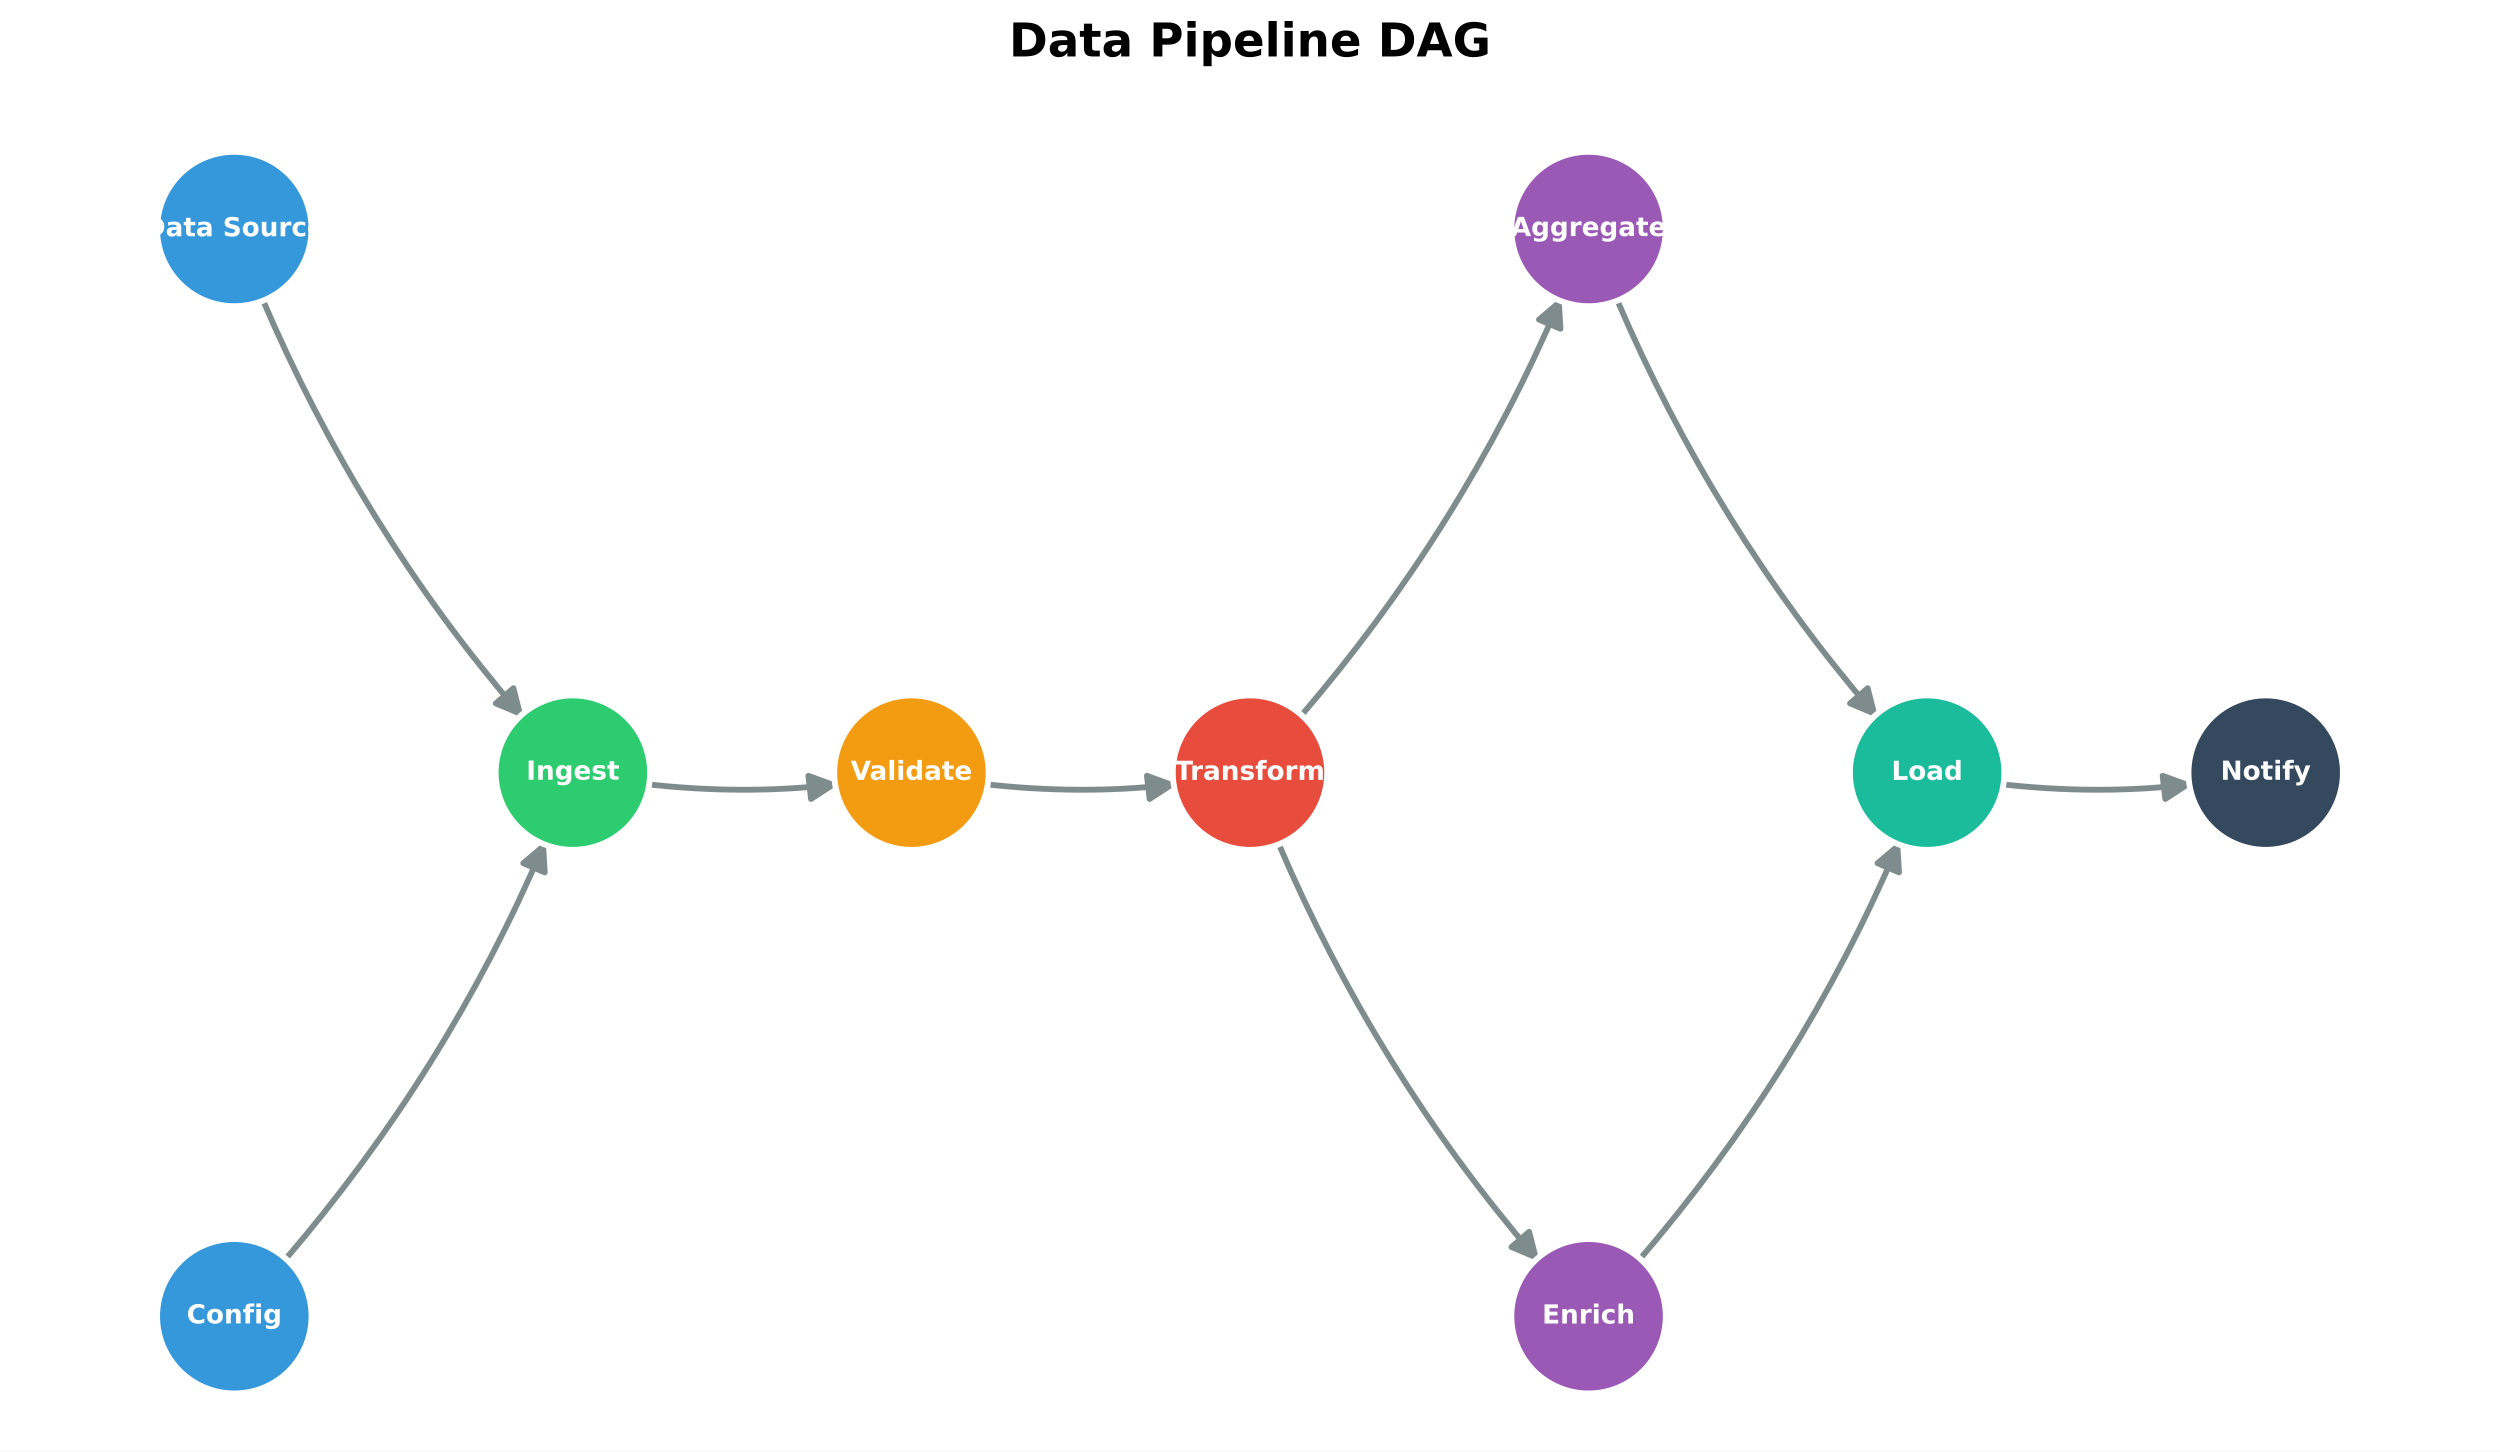
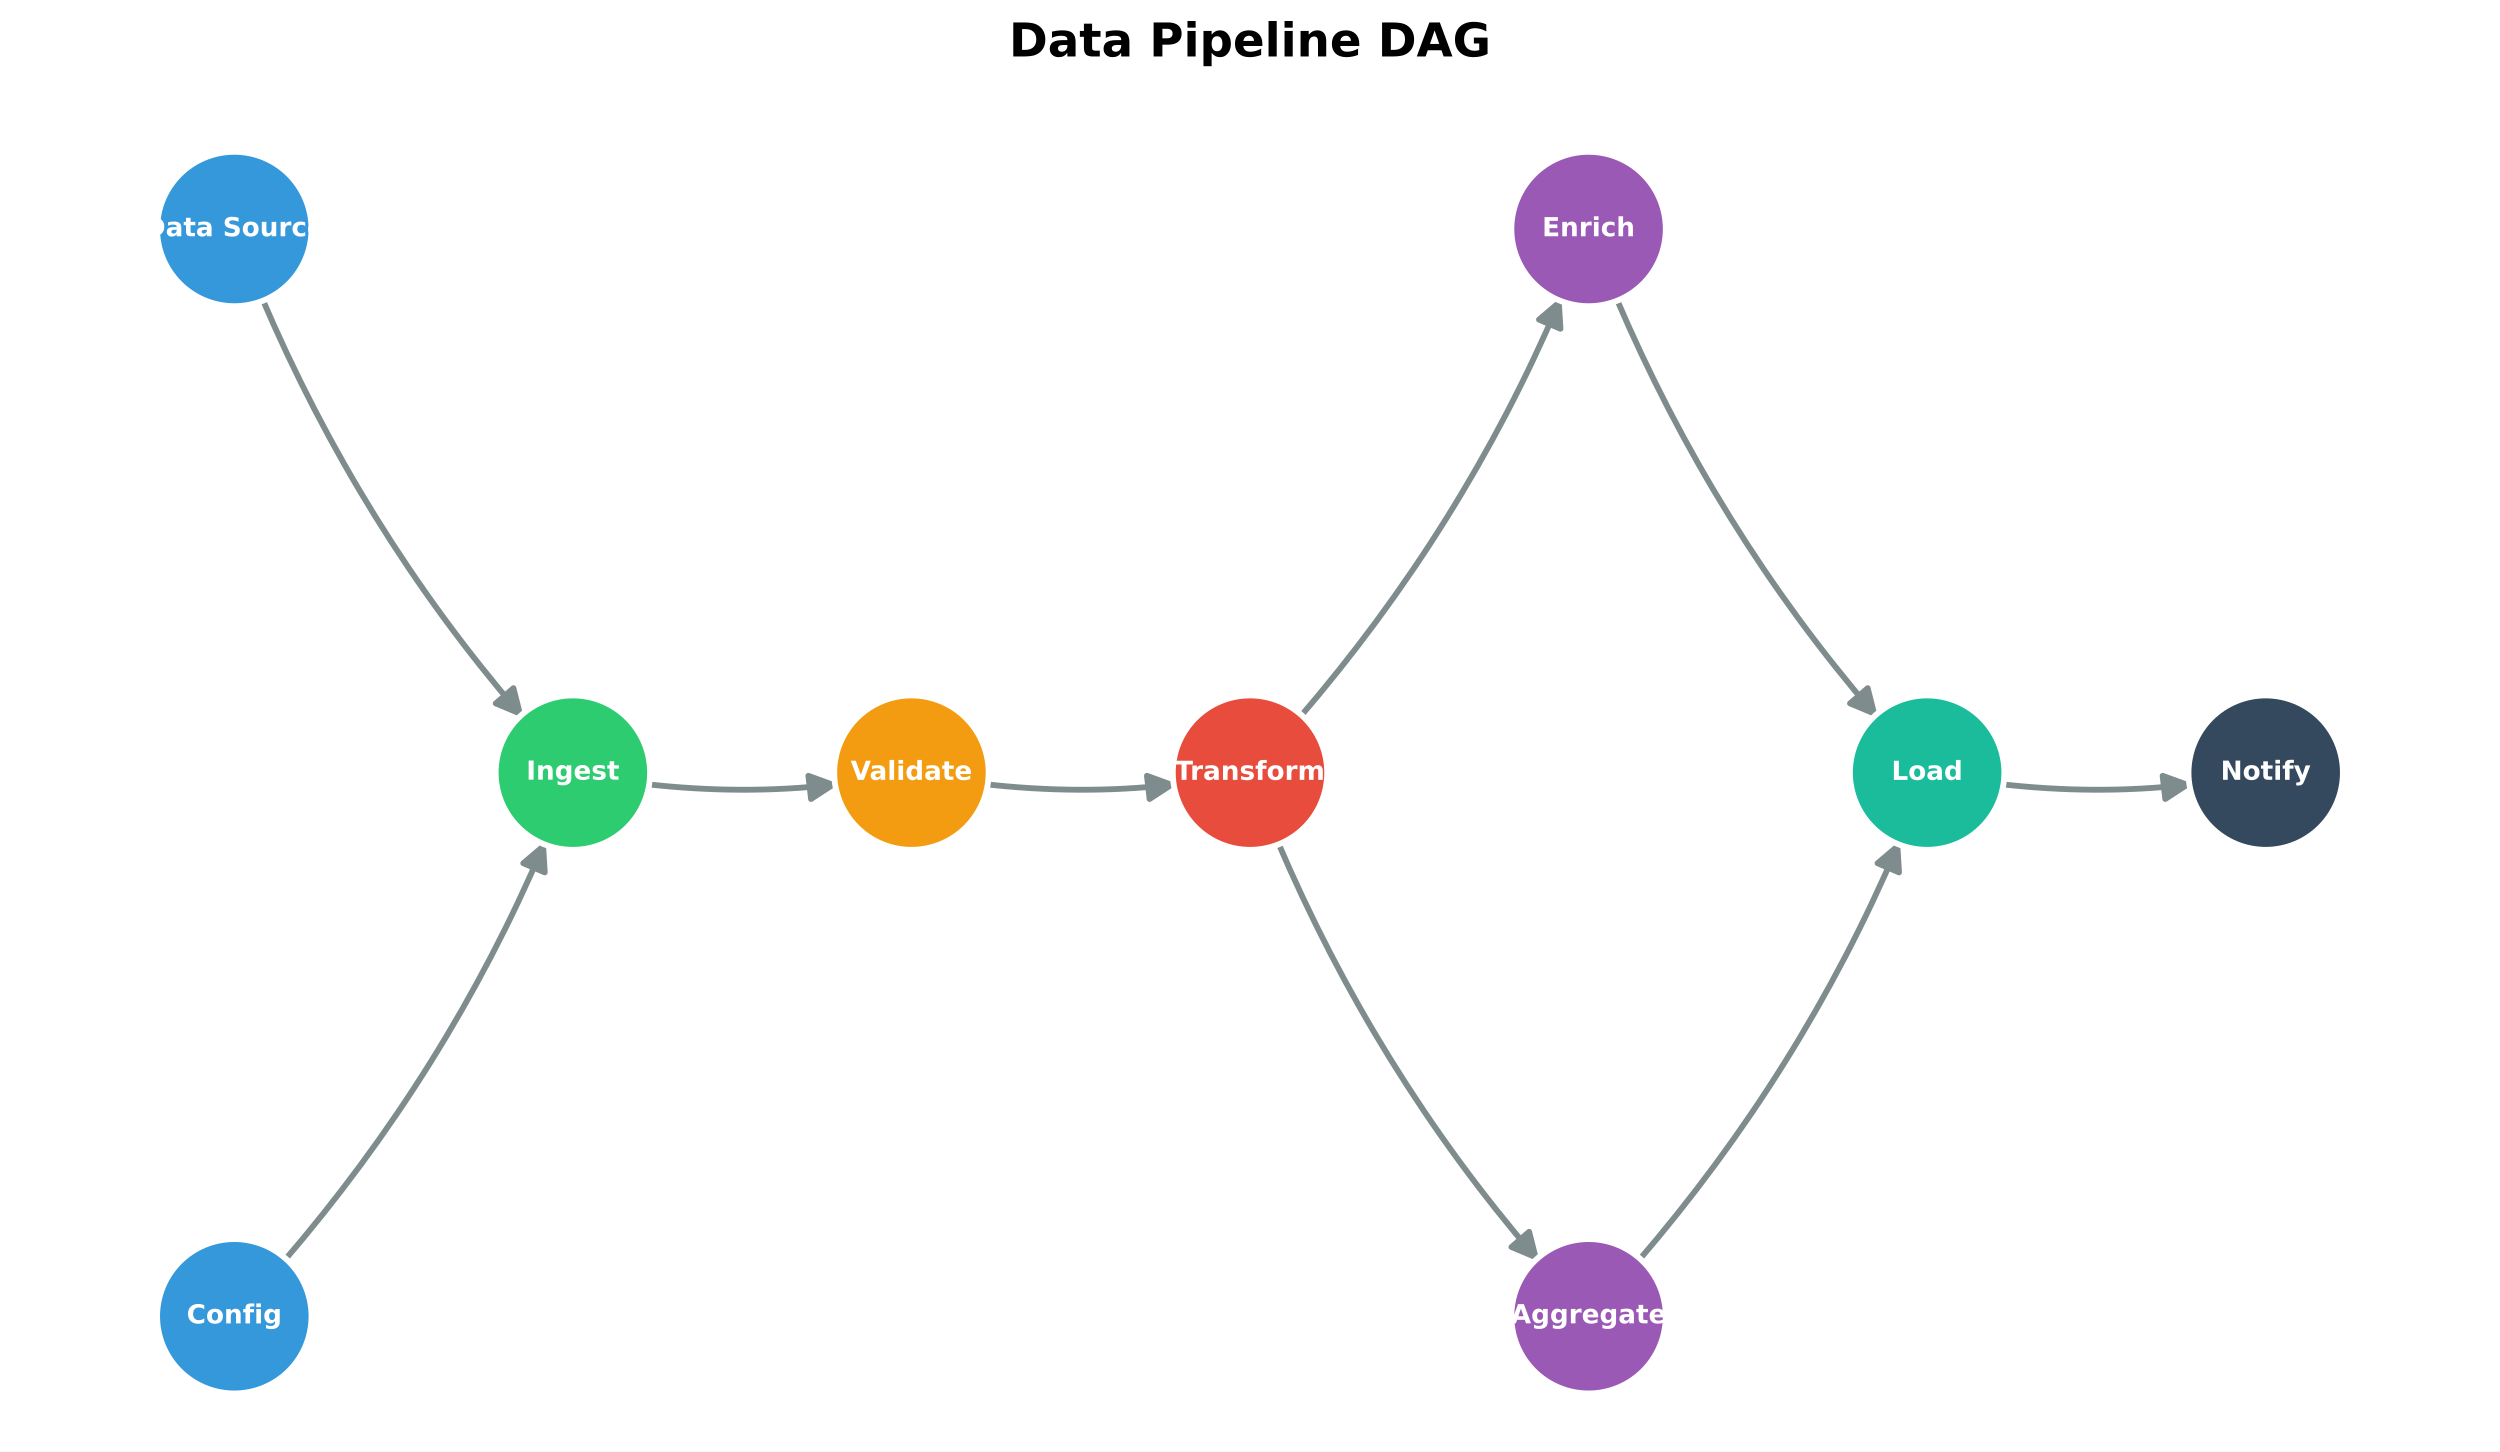
<svg xmlns="http://www.w3.org/2000/svg" xmlns:xlink="http://www.w3.org/1999/xlink" width="856.8pt" height="497.438pt" viewBox="0 0 856.8 497.438" version="1.1">
  <defs>
    <style type="text/css">*{stroke-linejoin: round; stroke-linecap: butt}</style>
  </defs>
  <g id="figure_1">
    <g id="patch_1">
      <path d="M 0 497.438  L 856.8 497.438  L 856.8 0  L 0 0  z " style="fill: #ffffff" />
    </g>
    <g id="axes_1">
      <g id="patch_2">
-         <path d="M 89.602 101.687  Q 123.396 180.934 178.154 244.521  " clip-path="url(#p39a7676ea1)" style="fill: none; stroke: #7f8c8d; stroke-width: 2; stroke-linecap: round" />
-         <path d="M 175.964 235.849  L 178.154 244.521  L 169.902 241.069  z " clip-path="url(#p39a7676ea1)" style="fill: #7f8c8d; stroke: #7f8c8d; stroke-width: 2; stroke-linecap: round" />
+         <path d="M 89.602 101.687  Q 123.396 180.934 178.154 244.521  " clip-path="url(#p07719063c6)" style="fill: none; stroke: #7f8c8d; stroke-width: 2; stroke-linecap: round" />
+         <path d="M 175.964 235.849  L 178.154 244.521  L 169.902 241.069  z " clip-path="url(#p07719063c6)" style="fill: #7f8c8d; stroke: #7f8c8d; stroke-width: 2; stroke-linecap: round" />
      </g>
      <g id="patch_3">
-         <path d="M 221.033 268.686  Q 254.351 272.513 285.447 268.941  " clip-path="url(#p39a7676ea1)" style="fill: none; stroke: #7f8c8d; stroke-width: 2; stroke-linecap: round" />
-         <path d="M 277.043 265.88  L 285.447 268.941  L 277.956 273.828  z " clip-path="url(#p39a7676ea1)" style="fill: #7f8c8d; stroke: #7f8c8d; stroke-width: 2; stroke-linecap: round" />
+         <path d="M 221.033 268.686  Q 254.351 272.513 285.447 268.941  " clip-path="url(#p07719063c6)" style="fill: none; stroke: #7f8c8d; stroke-width: 2; stroke-linecap: round" />
+         <path d="M 277.043 265.88  L 285.447 268.941  L 277.956 273.828  z " clip-path="url(#p07719063c6)" style="fill: #7f8c8d; stroke: #7f8c8d; stroke-width: 2; stroke-linecap: round" />
      </g>
      <g id="patch_4">
-         <path d="M 97.022 432.529  Q 153.239 367.247 186.155 290.057  " clip-path="url(#p39a7676ea1)" style="fill: none; stroke: #7f8c8d; stroke-width: 2; stroke-linecap: round" />
-         <path d="M 179.338 295.847  L 186.155 290.057  L 186.697 298.985  z " clip-path="url(#p39a7676ea1)" style="fill: #7f8c8d; stroke: #7f8c8d; stroke-width: 2; stroke-linecap: round" />
+         <path d="M 97.022 432.529  Q 153.239 367.247 186.155 290.057  " clip-path="url(#p07719063c6)" style="fill: none; stroke: #7f8c8d; stroke-width: 2; stroke-linecap: round" />
+         <path d="M 179.338 295.847  L 186.155 290.057  L 186.697 298.985  z " clip-path="url(#p07719063c6)" style="fill: #7f8c8d; stroke: #7f8c8d; stroke-width: 2; stroke-linecap: round" />
      </g>
      <g id="patch_5">
-         <path d="M 337.066 268.686  Q 370.384 272.513 401.48 268.941  " clip-path="url(#p39a7676ea1)" style="fill: none; stroke: #7f8c8d; stroke-width: 2; stroke-linecap: round" />
-         <path d="M 393.076 265.88  L 401.48 268.941  L 393.989 273.828  z " clip-path="url(#p39a7676ea1)" style="fill: #7f8c8d; stroke: #7f8c8d; stroke-width: 2; stroke-linecap: round" />
+         <path d="M 337.066 268.686  Q 370.384 272.513 401.48 268.941  " clip-path="url(#p07719063c6)" style="fill: none; stroke: #7f8c8d; stroke-width: 2; stroke-linecap: round" />
+         <path d="M 393.076 265.88  L 401.48 268.941  L 393.989 273.828  z " clip-path="url(#p07719063c6)" style="fill: #7f8c8d; stroke: #7f8c8d; stroke-width: 2; stroke-linecap: round" />
      </g>
      <g id="patch_6">
-         <path d="M 437.702 288.001  Q 471.495 367.248 526.253 430.835  " clip-path="url(#p39a7676ea1)" style="fill: none; stroke: #7f8c8d; stroke-width: 2; stroke-linecap: round" />
-         <path d="M 524.064 422.163  L 526.253 430.835  L 518.001 427.383  z " clip-path="url(#p39a7676ea1)" style="fill: #7f8c8d; stroke: #7f8c8d; stroke-width: 2; stroke-linecap: round" />
+         <path d="M 445.122 246.215  Q 501.338 180.933 534.255 103.743  " clip-path="url(#p07719063c6)" style="fill: none; stroke: #7f8c8d; stroke-width: 2; stroke-linecap: round" />
+         <path d="M 527.437 109.533  L 534.255 103.743  L 534.796 112.671  z " clip-path="url(#p07719063c6)" style="fill: #7f8c8d; stroke: #7f8c8d; stroke-width: 2; stroke-linecap: round" />
      </g>
      <g id="patch_7">
-         <path d="M 445.122 246.215  Q 501.338 180.933 534.255 103.743  " clip-path="url(#p39a7676ea1)" style="fill: none; stroke: #7f8c8d; stroke-width: 2; stroke-linecap: round" />
-         <path d="M 527.437 109.533  L 534.255 103.743  L 534.796 112.671  z " clip-path="url(#p39a7676ea1)" style="fill: #7f8c8d; stroke: #7f8c8d; stroke-width: 2; stroke-linecap: round" />
+         <path d="M 437.702 288.001  Q 471.495 367.248 526.253 430.835  " clip-path="url(#p07719063c6)" style="fill: none; stroke: #7f8c8d; stroke-width: 2; stroke-linecap: round" />
+         <path d="M 524.064 422.163  L 526.253 430.835  L 518.001 427.383  z " clip-path="url(#p07719063c6)" style="fill: #7f8c8d; stroke: #7f8c8d; stroke-width: 2; stroke-linecap: round" />
      </g>
      <g id="patch_8">
-         <path d="M 561.155 432.529  Q 617.371 367.247 650.288 290.057  " clip-path="url(#p39a7676ea1)" style="fill: none; stroke: #7f8c8d; stroke-width: 2; stroke-linecap: round" />
-         <path d="M 643.47 295.847  L 650.288 290.057  L 650.829 298.985  z " clip-path="url(#p39a7676ea1)" style="fill: #7f8c8d; stroke: #7f8c8d; stroke-width: 2; stroke-linecap: round" />
+         <path d="M 553.735 101.687  Q 587.528 180.934 642.286 244.521  " clip-path="url(#p07719063c6)" style="fill: none; stroke: #7f8c8d; stroke-width: 2; stroke-linecap: round" />
+         <path d="M 640.097 235.849  L 642.286 244.521  L 634.035 241.069  z " clip-path="url(#p07719063c6)" style="fill: #7f8c8d; stroke: #7f8c8d; stroke-width: 2; stroke-linecap: round" />
      </g>
      <g id="patch_9">
-         <path d="M 553.735 101.687  Q 587.528 180.934 642.286 244.521  " clip-path="url(#p39a7676ea1)" style="fill: none; stroke: #7f8c8d; stroke-width: 2; stroke-linecap: round" />
-         <path d="M 640.097 235.849  L 642.286 244.521  L 634.035 241.069  z " clip-path="url(#p39a7676ea1)" style="fill: #7f8c8d; stroke: #7f8c8d; stroke-width: 2; stroke-linecap: round" />
+         <path d="M 561.155 432.529  Q 617.371 367.247 650.288 290.057  " clip-path="url(#p07719063c6)" style="fill: none; stroke: #7f8c8d; stroke-width: 2; stroke-linecap: round" />
+         <path d="M 643.47 295.847  L 650.288 290.057  L 650.829 298.985  z " clip-path="url(#p07719063c6)" style="fill: #7f8c8d; stroke: #7f8c8d; stroke-width: 2; stroke-linecap: round" />
      </g>
      <g id="patch_10">
-         <path d="M 685.165 268.686  Q 718.483 272.513 749.579 268.941  " clip-path="url(#p39a7676ea1)" style="fill: none; stroke: #7f8c8d; stroke-width: 2; stroke-linecap: round" />
-         <path d="M 741.175 265.88  L 749.579 268.941  L 742.088 273.828  z " clip-path="url(#p39a7676ea1)" style="fill: #7f8c8d; stroke: #7f8c8d; stroke-width: 2; stroke-linecap: round" />
+         <path d="M 685.165 268.686  Q 718.483 272.513 749.579 268.941  " clip-path="url(#p07719063c6)" style="fill: none; stroke: #7f8c8d; stroke-width: 2; stroke-linecap: round" />
+         <path d="M 741.175 265.88  L 749.579 268.941  L 742.088 273.828  z " clip-path="url(#p07719063c6)" style="fill: #7f8c8d; stroke: #7f8c8d; stroke-width: 2; stroke-linecap: round" />
      </g>
      <g id="PathCollection_1">
        <defs>
-           <path id="C0_0_c474b69ed7" d="M 0 26.458  C 7.017 26.458 13.747 23.67 18.708 18.708  C 23.67 13.747 26.458 7.017 26.458 -0  C 26.458 -7.017 23.67 -13.747 18.708 -18.708  C 13.747 -23.67 7.017 -26.458 0 -26.458  C -7.017 -26.458 -13.747 -23.67 -18.708 -18.708  C -23.67 -13.747 -26.458 -7.017 -26.458 0  C -26.458 7.017 -23.67 13.747 -18.708 18.708  C -13.747 23.67 -7.017 26.458 0 26.458  z " />
+           <path id="C0_0_ceaee7eb0a" d="M 0 26.458  C 7.017 26.458 13.747 23.67 18.708 18.708  C 23.67 13.747 26.458 7.017 26.458 -0  C 26.458 -7.017 23.67 -13.747 18.708 -18.708  C 13.747 -23.67 7.017 -26.458 0 -26.458  C -7.017 -26.458 -13.747 -23.67 -18.708 -18.708  C -23.67 -13.747 -26.458 -7.017 -26.458 0  C -26.458 7.017 -23.67 13.747 -18.708 18.708  C -13.747 23.67 -7.017 26.458 0 26.458  z " />
        </defs>
-         <g clip-path="url(#p39a7676ea1)">
-           <use xlink:href="#C0_0_c474b69ed7" x="80.301" y="78.483" style="fill: #3498db; stroke: #ffffff; stroke-width: 2" />
-         </g>
-         <g clip-path="url(#p39a7676ea1)">
-           <use xlink:href="#C0_0_c474b69ed7" x="196.334" y="264.798" style="fill: #2ecc71; stroke: #ffffff; stroke-width: 2" />
-         </g>
-         <g clip-path="url(#p39a7676ea1)">
-           <use xlink:href="#C0_0_c474b69ed7" x="80.301" y="451.112" style="fill: #3498db; stroke: #ffffff; stroke-width: 2" />
-         </g>
-         <g clip-path="url(#p39a7676ea1)">
-           <use xlink:href="#C0_0_c474b69ed7" x="312.367" y="264.798" style="fill: #f39c12; stroke: #ffffff; stroke-width: 2" />
-         </g>
-         <g clip-path="url(#p39a7676ea1)">
-           <use xlink:href="#C0_0_c474b69ed7" x="428.4" y="264.798" style="fill: #e74c3c; stroke: #ffffff; stroke-width: 2" />
-         </g>
-         <g clip-path="url(#p39a7676ea1)">
-           <use xlink:href="#C0_0_c474b69ed7" x="544.433" y="451.112" style="fill: #9b59b6; stroke: #ffffff; stroke-width: 2" />
-         </g>
-         <g clip-path="url(#p39a7676ea1)">
-           <use xlink:href="#C0_0_c474b69ed7" x="544.433" y="78.483" style="fill: #9b59b6; stroke: #ffffff; stroke-width: 2" />
-         </g>
-         <g clip-path="url(#p39a7676ea1)">
-           <use xlink:href="#C0_0_c474b69ed7" x="660.466" y="264.798" style="fill: #1abc9c; stroke: #ffffff; stroke-width: 2" />
-         </g>
-         <g clip-path="url(#p39a7676ea1)">
-           <use xlink:href="#C0_0_c474b69ed7" x="776.499" y="264.798" style="fill: #34495e; stroke: #ffffff; stroke-width: 2" />
+         <g clip-path="url(#p07719063c6)">
+           <use xlink:href="#C0_0_ceaee7eb0a" x="80.301" y="78.483" style="fill: #3498db; stroke: #ffffff; stroke-width: 2" />
+         </g>
+         <g clip-path="url(#p07719063c6)">
+           <use xlink:href="#C0_0_ceaee7eb0a" x="196.334" y="264.798" style="fill: #2ecc71; stroke: #ffffff; stroke-width: 2" />
+         </g>
+         <g clip-path="url(#p07719063c6)">
+           <use xlink:href="#C0_0_ceaee7eb0a" x="80.301" y="451.112" style="fill: #3498db; stroke: #ffffff; stroke-width: 2" />
+         </g>
+         <g clip-path="url(#p07719063c6)">
+           <use xlink:href="#C0_0_ceaee7eb0a" x="312.367" y="264.798" style="fill: #f39c12; stroke: #ffffff; stroke-width: 2" />
+         </g>
+         <g clip-path="url(#p07719063c6)">
+           <use xlink:href="#C0_0_ceaee7eb0a" x="428.4" y="264.798" style="fill: #e74c3c; stroke: #ffffff; stroke-width: 2" />
+         </g>
+         <g clip-path="url(#p07719063c6)">
+           <use xlink:href="#C0_0_ceaee7eb0a" x="544.433" y="78.483" style="fill: #9b59b6; stroke: #ffffff; stroke-width: 2" />
+         </g>
+         <g clip-path="url(#p07719063c6)">
+           <use xlink:href="#C0_0_ceaee7eb0a" x="544.433" y="451.112" style="fill: #9b59b6; stroke: #ffffff; stroke-width: 2" />
+         </g>
+         <g clip-path="url(#p07719063c6)">
+           <use xlink:href="#C0_0_ceaee7eb0a" x="660.466" y="264.798" style="fill: #1abc9c; stroke: #ffffff; stroke-width: 2" />
+         </g>
+         <g clip-path="url(#p07719063c6)">
+           <use xlink:href="#C0_0_ceaee7eb0a" x="776.499" y="264.798" style="fill: #34495e; stroke: #ffffff; stroke-width: 2" />
        </g>
      </g>
      <g id="text_1">
-         <g clip-path="url(#p39a7676ea1)">
+         <g clip-path="url(#p07719063c6)">
          <g style="fill: #ffffff" transform="translate(49.29934 80.96689) scale(0.09 -0.09)">
            <defs>
              <path id="DejaVuSans-Bold-44" d="M 1791 3756  L 1791 909  L 2222 909  Q 2959 909 3348 1275  Q 3738 1641 3738 2338  Q 3738 3031 3350 3393  Q 2963 3756 2222 3756  L 1791 3756  z M 588 4666  L 1856 4666  Q 2919 4666 3439 4514  Q 3959 4363 4331 4000  Q 4659 3684 4818 3271  Q 4978 2859 4978 2338  Q 4978 1809 4818 1395  Q 4659 981 4331 666  Q 3956 303 3431 151  Q 2906 0 1856 0  L 588 0  L 588 4666  z " transform="scale(0.015625)" />
              <path id="DejaVuSans-Bold-61" d="M 2106 1575  Q 1756 1575 1579 1456  Q 1403 1338 1403 1106  Q 1403 894 1545 773  Q 1688 653 1941 653  Q 2256 653 2472 879  Q 2688 1106 2688 1447  L 2688 1575  L 2106 1575  z M 3816 1997  L 3816 0  L 2688 0  L 2688 519  Q 2463 200 2181 54  Q 1900 -91 1497 -91  Q 953 -91 614 226  Q 275 544 275 1050  Q 275 1666 698 1953  Q 1122 2241 2028 2241  L 2688 2241  L 2688 2328  Q 2688 2594 2478 2717  Q 2269 2841 1825 2841  Q 1466 2841 1156 2769  Q 847 2697 581 2553  L 581 3406  Q 941 3494 1303 3539  Q 1666 3584 2028 3584  Q 2975 3584 3395 3211  Q 3816 2838 3816 1997  z " transform="scale(0.015625)" />
              <path id="DejaVuSans-Bold-74" d="M 1759 4494  L 1759 3500  L 2913 3500  L 2913 2700  L 1759 2700  L 1759 1216  Q 1759 972 1856 886  Q 1953 800 2241 800  L 2816 800  L 2816 0  L 1856 0  Q 1194 0 917 276  Q 641 553 641 1216  L 641 2700  L 84 2700  L 84 3500  L 641 3500  L 641 4494  L 1759 4494  z " transform="scale(0.015625)" />
              <path id="DejaVuSans-Bold-20" transform="scale(0.015625)" />
              <path id="DejaVuSans-Bold-53" d="M 3834 4519  L 3834 3531  Q 3450 3703 3084 3790  Q 2719 3878 2394 3878  Q 1963 3878 1756 3759  Q 1550 3641 1550 3391  Q 1550 3203 1689 3098  Q 1828 2994 2194 2919  L 2706 2816  Q 3484 2659 3812 2340  Q 4141 2022 4141 1434  Q 4141 663 3683 286  Q 3225 -91 2284 -91  Q 1841 -91 1394 -6  Q 947 78 500 244  L 500 1259  Q 947 1022 1364 901  Q 1781 781 2169 781  Q 2563 781 2772 912  Q 2981 1044 2981 1288  Q 2981 1506 2839 1625  Q 2697 1744 2272 1838  L 1806 1941  Q 1106 2091 782 2419  Q 459 2747 459 3303  Q 459 4000 909 4375  Q 1359 4750 2203 4750  Q 2588 4750 2994 4692  Q 3400 4634 3834 4519  z " transform="scale(0.015625)" />
              <path id="DejaVuSans-Bold-6f" d="M 2203 2784  Q 1831 2784 1636 2517  Q 1441 2250 1441 1747  Q 1441 1244 1636 976  Q 1831 709 2203 709  Q 2569 709 2762 976  Q 2956 1244 2956 1747  Q 2956 2250 2762 2517  Q 2569 2784 2203 2784  z M 2203 3584  Q 3106 3584 3614 3096  Q 4122 2609 4122 1747  Q 4122 884 3614 396  Q 3106 -91 2203 -91  Q 1297 -91 786 396  Q 275 884 275 1747  Q 275 2609 786 3096  Q 1297 3584 2203 3584  z " transform="scale(0.015625)" />
              <path id="DejaVuSans-Bold-75" d="M 500 1363  L 500 3500  L 1625 3500  L 1625 3150  Q 1625 2866 1622 2436  Q 1619 2006 1619 1863  Q 1619 1441 1641 1255  Q 1663 1069 1716 984  Q 1784 875 1895 815  Q 2006 756 2150 756  Q 2500 756 2700 1025  Q 2900 1294 2900 1772  L 2900 3500  L 4019 3500  L 4019 0  L 2900 0  L 2900 506  Q 2647 200 2364 54  Q 2081 -91 1741 -91  Q 1134 -91 817 281  Q 500 653 500 1363  z " transform="scale(0.015625)" />
              <path id="DejaVuSans-Bold-72" d="M 3138 2547  Q 2991 2616 2845 2648  Q 2700 2681 2553 2681  Q 2122 2681 1889 2404  Q 1656 2128 1656 1613  L 1656 0  L 538 0  L 538 3500  L 1656 3500  L 1656 2925  Q 1872 3269 2151 3426  Q 2431 3584 2822 3584  Q 2878 3584 2943 3579  Q 3009 3575 3134 3559  L 3138 2547  z " transform="scale(0.015625)" />
              <path id="DejaVuSans-Bold-63" d="M 3366 3391  L 3366 2478  Q 3138 2634 2908 2709  Q 2678 2784 2431 2784  Q 1963 2784 1702 2511  Q 1441 2238 1441 1747  Q 1441 1256 1702 982  Q 1963 709 2431 709  Q 2694 709 2930 787  Q 3166 866 3366 1019  L 3366 103  Q 3103 6 2833 -42  Q 2563 -91 2291 -91  Q 1344 -91 809 395  Q 275 881 275 1747  Q 275 2613 809 3098  Q 1344 3584 2291 3584  Q 2566 3584 2833 3536  Q 3100 3488 3366 3391  z " transform="scale(0.015625)" />
              <path id="DejaVuSans-Bold-65" d="M 4031 1759  L 4031 1441  L 1416 1441  Q 1456 1047 1700 850  Q 1944 653 2381 653  Q 2734 653 3104 758  Q 3475 863 3866 1075  L 3866 213  Q 3469 63 3072 -14  Q 2675 -91 2278 -91  Q 1328 -91 801 392  Q 275 875 275 1747  Q 275 2603 792 3093  Q 1309 3584 2216 3584  Q 3041 3584 3536 3087  Q 4031 2591 4031 1759  z M 2881 2131  Q 2881 2450 2695 2645  Q 2509 2841 2209 2841  Q 1884 2841 1681 2658  Q 1478 2475 1428 2131  L 2881 2131  z " transform="scale(0.015625)" />
            </defs>
            <use xlink:href="#DejaVuSans-Bold-44" />
            <use xlink:href="#DejaVuSans-Bold-61" transform="translate(83.00781 0)" />
            <use xlink:href="#DejaVuSans-Bold-74" transform="translate(150.4883 0)" />
            <use xlink:href="#DejaVuSans-Bold-61" transform="translate(198.291 0)" />
            <use xlink:href="#DejaVuSans-Bold-20" transform="translate(265.7715 0)" />
            <use xlink:href="#DejaVuSans-Bold-53" transform="translate(300.5859 0)" />
            <use xlink:href="#DejaVuSans-Bold-6f" transform="translate(372.6074 0)" />
            <use xlink:href="#DejaVuSans-Bold-75" transform="translate(441.3086 0)" />
            <use xlink:href="#DejaVuSans-Bold-72" transform="translate(512.5 0)" />
            <use xlink:href="#DejaVuSans-Bold-63" transform="translate(561.8164 0)" />
            <use xlink:href="#DejaVuSans-Bold-65" transform="translate(621.0938 0)" />
          </g>
        </g>
      </g>
      <g id="text_2">
-         <g clip-path="url(#p39a7676ea1)">
+         <g clip-path="url(#p07719063c6)">
          <g style="fill: #ffffff" transform="translate(180.354 267.2106) scale(0.09 -0.09)">
            <defs>
              <path id="DejaVuSans-Bold-49" d="M 588 4666  L 1791 4666  L 1791 0  L 588 0  L 588 4666  z " transform="scale(0.015625)" />
              <path id="DejaVuSans-Bold-6e" d="M 4056 2131  L 4056 0  L 2931 0  L 2931 347  L 2931 1631  Q 2931 2084 2911 2256  Q 2891 2428 2841 2509  Q 2775 2619 2662 2680  Q 2550 2741 2406 2741  Q 2056 2741 1856 2470  Q 1656 2200 1656 1722  L 1656 0  L 538 0  L 538 3500  L 1656 3500  L 1656 2988  Q 1909 3294 2193 3439  Q 2478 3584 2822 3584  Q 3428 3584 3742 3212  Q 4056 2841 4056 2131  z " transform="scale(0.015625)" />
              <path id="DejaVuSans-Bold-67" d="M 2919 594  Q 2688 288 2409 144  Q 2131 0 1766 0  Q 1125 0 706 504  Q 288 1009 288 1791  Q 288 2575 706 3076  Q 1125 3578 1766 3578  Q 2131 3578 2409 3434  Q 2688 3291 2919 2981  L 2919 3500  L 4044 3500  L 4044 353  Q 4044 -491 3511 -936  Q 2978 -1381 1966 -1381  Q 1638 -1381 1331 -1331  Q 1025 -1281 716 -1178  L 716 -306  Q 1009 -475 1290 -558  Q 1572 -641 1856 -641  Q 2406 -641 2662 -400  Q 2919 -159 2919 353  L 2919 594  z M 2181 2772  Q 1834 2772 1640 2515  Q 1447 2259 1447 1791  Q 1447 1309 1634 1061  Q 1822 813 2181 813  Q 2531 813 2725 1069  Q 2919 1325 2919 1791  Q 2919 2259 2725 2515  Q 2531 2772 2181 2772  z " transform="scale(0.015625)" />
              <path id="DejaVuSans-Bold-73" d="M 3272 3391  L 3272 2541  Q 2913 2691 2578 2766  Q 2244 2841 1947 2841  Q 1628 2841 1473 2761  Q 1319 2681 1319 2516  Q 1319 2381 1436 2309  Q 1553 2238 1856 2203  L 2053 2175  Q 2913 2066 3209 1816  Q 3506 1566 3506 1031  Q 3506 472 3093 190  Q 2681 -91 1863 -91  Q 1516 -91 1145 -36  Q 775 19 384 128  L 384 978  Q 719 816 1070 734  Q 1422 653 1784 653  Q 2113 653 2278 743  Q 2444 834 2444 1013  Q 2444 1163 2330 1236  Q 2216 1309 1875 1350  L 1678 1375  Q 931 1469 631 1722  Q 331 1975 331 2491  Q 331 3047 712 3315  Q 1094 3584 1881 3584  Q 2191 3584 2531 3537  Q 2872 3491 3272 3391  z " transform="scale(0.015625)" />
            </defs>
            <use xlink:href="#DejaVuSans-Bold-49" />
            <use xlink:href="#DejaVuSans-Bold-6e" transform="translate(37.20703 0)" />
            <use xlink:href="#DejaVuSans-Bold-67" transform="translate(108.3984 0)" />
            <use xlink:href="#DejaVuSans-Bold-65" transform="translate(179.9805 0)" />
            <use xlink:href="#DejaVuSans-Bold-73" transform="translate(247.8027 0)" />
            <use xlink:href="#DejaVuSans-Bold-74" transform="translate(307.3242 0)" />
          </g>
        </g>
      </g>
      <g id="text_3">
-         <g clip-path="url(#p39a7676ea1)">
+         <g clip-path="url(#p07719063c6)">
          <g style="fill: #ffffff" transform="translate(63.982 453.5598) scale(0.09 -0.09)">
            <defs>
              <path id="DejaVuSans-Bold-43" d="M 4288 256  Q 3956 84 3597 -3  Q 3238 -91 2847 -91  Q 1681 -91 1000 561  Q 319 1213 319 2328  Q 319 3447 1000 4098  Q 1681 4750 2847 4750  Q 3238 4750 3597 4662  Q 3956 4575 4288 4403  L 4288 3438  Q 3953 3666 3628 3772  Q 3303 3878 2944 3878  Q 2300 3878 1931 3465  Q 1563 3053 1563 2328  Q 1563 1606 1931 1193  Q 2300 781 2944 781  Q 3303 781 3628 887  Q 3953 994 4288 1222  L 4288 256  z " transform="scale(0.015625)" />
              <path id="DejaVuSans-Bold-66" d="M 2841 4863  L 2841 4128  L 2222 4128  Q 1984 4128 1890 4042  Q 1797 3956 1797 3744  L 1797 3500  L 2753 3500  L 2753 2700  L 1797 2700  L 1797 0  L 678 0  L 678 2700  L 122 2700  L 122 3500  L 678 3500  L 678 3744  Q 678 4316 997 4589  Q 1316 4863 1984 4863  L 2841 4863  z " transform="scale(0.015625)" />
              <path id="DejaVuSans-Bold-69" d="M 538 3500  L 1656 3500  L 1656 0  L 538 0  L 538 3500  z M 538 4863  L 1656 4863  L 1656 3950  L 538 3950  L 538 4863  z " transform="scale(0.015625)" />
            </defs>
            <use xlink:href="#DejaVuSans-Bold-43" />
            <use xlink:href="#DejaVuSans-Bold-6f" transform="translate(73.38867 0)" />
            <use xlink:href="#DejaVuSans-Bold-6e" transform="translate(142.0898 0)" />
            <use xlink:href="#DejaVuSans-Bold-66" transform="translate(213.2812 0)" />
            <use xlink:href="#DejaVuSans-Bold-69" transform="translate(256.7871 0)" />
            <use xlink:href="#DejaVuSans-Bold-67" transform="translate(291.0645 0)" />
          </g>
        </g>
      </g>
      <g id="text_4">
-         <g clip-path="url(#p39a7676ea1)">
+         <g clip-path="url(#p07719063c6)">
          <g style="fill: #ffffff" transform="translate(291.5488 267.2809) scale(0.09 -0.09)">
            <defs>
              <path id="DejaVuSans-Bold-56" d="M 31 4666  L 1241 4666  L 2478 1222  L 3713 4666  L 4922 4666  L 3194 0  L 1759 0  L 31 4666  z " transform="scale(0.015625)" />
              <path id="DejaVuSans-Bold-6c" d="M 538 4863  L 1656 4863  L 1656 0  L 538 0  L 538 4863  z " transform="scale(0.015625)" />
              <path id="DejaVuSans-Bold-64" d="M 2919 2988  L 2919 4863  L 4044 4863  L 4044 0  L 2919 0  L 2919 506  Q 2688 197 2409 53  Q 2131 -91 1766 -91  Q 1119 -91 703 423  Q 288 938 288 1747  Q 288 2556 703 3070  Q 1119 3584 1766 3584  Q 2128 3584 2408 3439  Q 2688 3294 2919 2988  z M 2181 722  Q 2541 722 2730 984  Q 2919 1247 2919 1747  Q 2919 2247 2730 2509  Q 2541 2772 2181 2772  Q 1825 2772 1636 2509  Q 1447 2247 1447 1747  Q 1447 1247 1636 984  Q 1825 722 2181 722  z " transform="scale(0.015625)" />
            </defs>
            <use xlink:href="#DejaVuSans-Bold-56" />
            <use xlink:href="#DejaVuSans-Bold-61" transform="translate(71.89258 0)" />
            <use xlink:href="#DejaVuSans-Bold-6c" transform="translate(139.373 0)" />
            <use xlink:href="#DejaVuSans-Bold-69" transform="translate(173.6504 0)" />
            <use xlink:href="#DejaVuSans-Bold-64" transform="translate(207.9277 0)" />
            <use xlink:href="#DejaVuSans-Bold-61" transform="translate(279.5098 0)" />
            <use xlink:href="#DejaVuSans-Bold-74" transform="translate(346.9902 0)" />
            <use xlink:href="#DejaVuSans-Bold-65" transform="translate(394.793 0)" />
          </g>
        </g>
      </g>
      <g id="text_5">
-         <g clip-path="url(#p39a7676ea1)">
+         <g clip-path="url(#p07719063c6)">
          <g style="fill: #ffffff" transform="translate(402.7303 267.2809) scale(0.09 -0.09)">
            <defs>
              <path id="DejaVuSans-Bold-54" d="M 31 4666  L 4331 4666  L 4331 3756  L 2784 3756  L 2784 0  L 1581 0  L 1581 3756  L 31 3756  L 31 4666  z " transform="scale(0.015625)" />
              <path id="DejaVuSans-Bold-6d" d="M 3781 2919  Q 3994 3244 4286 3414  Q 4578 3584 4928 3584  Q 5531 3584 5847 3212  Q 6163 2841 6163 2131  L 6163 0  L 5038 0  L 5038 1825  Q 5041 1866 5042 1909  Q 5044 1953 5044 2034  Q 5044 2406 4934 2573  Q 4825 2741 4581 2741  Q 4263 2741 4089 2478  Q 3916 2216 3909 1719  L 3909 0  L 2784 0  L 2784 1825  Q 2784 2406 2684 2573  Q 2584 2741 2328 2741  Q 2006 2741 1831 2477  Q 1656 2213 1656 1722  L 1656 0  L 531 0  L 531 3500  L 1656 3500  L 1656 2988  Q 1863 3284 2130 3434  Q 2397 3584 2719 3584  Q 3081 3584 3359 3409  Q 3638 3234 3781 2919  z " transform="scale(0.015625)" />
            </defs>
            <use xlink:href="#DejaVuSans-Bold-54" />
            <use xlink:href="#DejaVuSans-Bold-72" transform="translate(57.21289 0)" />
            <use xlink:href="#DejaVuSans-Bold-61" transform="translate(106.5293 0)" />
            <use xlink:href="#DejaVuSans-Bold-6e" transform="translate(174.0098 0)" />
            <use xlink:href="#DejaVuSans-Bold-73" transform="translate(245.2012 0)" />
            <use xlink:href="#DejaVuSans-Bold-66" transform="translate(304.7227 0)" />
            <use xlink:href="#DejaVuSans-Bold-6f" transform="translate(348.2285 0)" />
            <use xlink:href="#DejaVuSans-Bold-72" transform="translate(416.9297 0)" />
            <use xlink:href="#DejaVuSans-Bold-6d" transform="translate(466.2461 0)" />
          </g>
        </g>
      </g>
      <g id="text_6">
-         <g clip-path="url(#p39a7676ea1)">
-           <g style="fill: #ffffff" transform="translate(528.5227 453.595) scale(0.09 -0.09)">
+         <g clip-path="url(#p07719063c6)">
+           <g style="fill: #ffffff" transform="translate(528.5227 80.96689) scale(0.09 -0.09)">
            <defs>
              <path id="DejaVuSans-Bold-45" d="M 588 4666  L 3834 4666  L 3834 3756  L 1791 3756  L 1791 2888  L 3713 2888  L 3713 1978  L 1791 1978  L 1791 909  L 3903 909  L 3903 0  L 588 0  L 588 4666  z " transform="scale(0.015625)" />
              <path id="DejaVuSans-Bold-68" d="M 4056 2131  L 4056 0  L 2931 0  L 2931 347  L 2931 1625  Q 2931 2084 2911 2256  Q 2891 2428 2841 2509  Q 2775 2619 2662 2680  Q 2550 2741 2406 2741  Q 2056 2741 1856 2470  Q 1656 2200 1656 1722  L 1656 0  L 538 0  L 538 4863  L 1656 4863  L 1656 2988  Q 1909 3294 2193 3439  Q 2478 3584 2822 3584  Q 3428 3584 3742 3212  Q 4056 2841 4056 2131  z " transform="scale(0.015625)" />
            </defs>
            <use xlink:href="#DejaVuSans-Bold-45" />
            <use xlink:href="#DejaVuSans-Bold-6e" transform="translate(68.31055 0)" />
            <use xlink:href="#DejaVuSans-Bold-72" transform="translate(139.502 0)" />
            <use xlink:href="#DejaVuSans-Bold-69" transform="translate(188.8184 0)" />
            <use xlink:href="#DejaVuSans-Bold-63" transform="translate(223.0957 0)" />
            <use xlink:href="#DejaVuSans-Bold-68" transform="translate(282.373 0)" />
          </g>
        </g>
      </g>
      <g id="text_7">
-         <g clip-path="url(#p39a7676ea1)">
-           <g style="fill: #ffffff" transform="translate(517.7762 80.89657) scale(0.09 -0.09)">
+         <g clip-path="url(#p07719063c6)">
+           <g style="fill: #ffffff" transform="translate(517.7762 453.5247) scale(0.09 -0.09)">
            <defs>
              <path id="DejaVuSans-Bold-41" d="M 3419 850  L 1538 850  L 1241 0  L 31 0  L 1759 4666  L 3194 4666  L 4922 0  L 3713 0  L 3419 850  z M 1838 1716  L 3116 1716  L 2478 3572  L 1838 1716  z " transform="scale(0.015625)" />
            </defs>
            <use xlink:href="#DejaVuSans-Bold-41" />
            <use xlink:href="#DejaVuSans-Bold-67" transform="translate(77.39258 0)" />
            <use xlink:href="#DejaVuSans-Bold-67" transform="translate(148.9746 0)" />
            <use xlink:href="#DejaVuSans-Bold-72" transform="translate(220.5566 0)" />
            <use xlink:href="#DejaVuSans-Bold-65" transform="translate(269.873 0)" />
            <use xlink:href="#DejaVuSans-Bold-67" transform="translate(337.6953 0)" />
            <use xlink:href="#DejaVuSans-Bold-61" transform="translate(409.2773 0)" />
            <use xlink:href="#DejaVuSans-Bold-74" transform="translate(476.7578 0)" />
            <use xlink:href="#DejaVuSans-Bold-65" transform="translate(524.5605 0)" />
          </g>
        </g>
      </g>
      <g id="text_8">
-         <g clip-path="url(#p39a7676ea1)">
+         <g clip-path="url(#p07719063c6)">
          <g style="fill: #ffffff" transform="translate(648.2493 267.2809) scale(0.09 -0.09)">
            <defs>
              <path id="DejaVuSans-Bold-4c" d="M 588 4666  L 1791 4666  L 1791 909  L 3903 909  L 3903 0  L 588 0  L 588 4666  z " transform="scale(0.015625)" />
            </defs>
            <use xlink:href="#DejaVuSans-Bold-4c" />
            <use xlink:href="#DejaVuSans-Bold-6f" transform="translate(63.7207 0)" />
            <use xlink:href="#DejaVuSans-Bold-61" transform="translate(132.4219 0)" />
            <use xlink:href="#DejaVuSans-Bold-64" transform="translate(199.9023 0)" />
          </g>
        </g>
      </g>
      <g id="text_9">
-         <g clip-path="url(#p39a7676ea1)">
+         <g clip-path="url(#p07719063c6)">
          <g style="fill: #ffffff" transform="translate(761.0571 267.2458) scale(0.09 -0.09)">
            <defs>
              <path id="DejaVuSans-Bold-4e" d="M 588 4666  L 1931 4666  L 3628 1466  L 3628 4666  L 4769 4666  L 4769 0  L 3425 0  L 1728 3200  L 1728 0  L 588 0  L 588 4666  z " transform="scale(0.015625)" />
              <path id="DejaVuSans-Bold-79" d="M 78 3500  L 1197 3500  L 2138 1125  L 2938 3500  L 4056 3500  L 2584 -331  Q 2363 -916 2067 -1148  Q 1772 -1381 1288 -1381  L 641 -1381  L 641 -647  L 991 -647  Q 1275 -647 1404 -556  Q 1534 -466 1606 -231  L 1638 -134  L 78 3500  z " transform="scale(0.015625)" />
            </defs>
            <use xlink:href="#DejaVuSans-Bold-4e" />
            <use xlink:href="#DejaVuSans-Bold-6f" transform="translate(83.69141 0)" />
            <use xlink:href="#DejaVuSans-Bold-74" transform="translate(152.3926 0)" />
            <use xlink:href="#DejaVuSans-Bold-69" transform="translate(200.1953 0)" />
            <use xlink:href="#DejaVuSans-Bold-66" transform="translate(234.4727 0)" />
            <use xlink:href="#DejaVuSans-Bold-79" transform="translate(277.9785 0)" />
          </g>
        </g>
      </g>
      <g id="text_10">
        <g transform="translate(345.8037 19.3575) scale(0.16 -0.16)">
          <defs>
            <path id="DejaVuSans-Bold-50" d="M 588 4666  L 2584 4666  Q 3475 4666 3951 4270  Q 4428 3875 4428 3144  Q 4428 2409 3951 2014  Q 3475 1619 2584 1619  L 1791 1619  L 1791 0  L 588 0  L 588 4666  z M 1791 3794  L 1791 2491  L 2456 2491  Q 2806 2491 2997 2661  Q 3188 2831 3188 3144  Q 3188 3456 2997 3625  Q 2806 3794 2456 3794  L 1791 3794  z " transform="scale(0.015625)" />
            <path id="DejaVuSans-Bold-70" d="M 1656 506  L 1656 -1331  L 538 -1331  L 538 3500  L 1656 3500  L 1656 2988  Q 1888 3294 2169 3439  Q 2450 3584 2816 3584  Q 3463 3584 3878 3070  Q 4294 2556 4294 1747  Q 4294 938 3878 423  Q 3463 -91 2816 -91  Q 2450 -91 2169 54  Q 1888 200 1656 506  z M 2400 2772  Q 2041 2772 1848 2508  Q 1656 2244 1656 1747  Q 1656 1250 1848 986  Q 2041 722 2400 722  Q 2759 722 2948 984  Q 3138 1247 3138 1747  Q 3138 2247 2948 2509  Q 2759 2772 2400 2772  z " transform="scale(0.015625)" />
            <path id="DejaVuSans-Bold-47" d="M 4781 347  Q 4331 128 3847 18  Q 3363 -91 2847 -91  Q 1681 -91 1000 561  Q 319 1213 319 2328  Q 319 3456 1012 4103  Q 1706 4750 2913 4750  Q 3378 4750 3804 4662  Q 4231 4575 4609 4403  L 4609 3438  Q 4219 3659 3833 3768  Q 3447 3878 3059 3878  Q 2341 3878 1952 3476  Q 1563 3075 1563 2328  Q 1563 1588 1938 1184  Q 2313 781 3003 781  Q 3191 781 3352 804  Q 3513 828 3641 878  L 3641 1784  L 2906 1784  L 2906 2591  L 4781 2591  L 4781 347  z " transform="scale(0.015625)" />
          </defs>
          <use xlink:href="#DejaVuSans-Bold-44" />
          <use xlink:href="#DejaVuSans-Bold-61" transform="translate(83.00781 0)" />
          <use xlink:href="#DejaVuSans-Bold-74" transform="translate(150.4883 0)" />
          <use xlink:href="#DejaVuSans-Bold-61" transform="translate(198.291 0)" />
          <use xlink:href="#DejaVuSans-Bold-20" transform="translate(265.7715 0)" />
          <use xlink:href="#DejaVuSans-Bold-50" transform="translate(300.5859 0)" />
          <use xlink:href="#DejaVuSans-Bold-69" transform="translate(373.877 0)" />
          <use xlink:href="#DejaVuSans-Bold-70" transform="translate(408.1543 0)" />
          <use xlink:href="#DejaVuSans-Bold-65" transform="translate(479.7363 0)" />
          <use xlink:href="#DejaVuSans-Bold-6c" transform="translate(547.5586 0)" />
          <use xlink:href="#DejaVuSans-Bold-69" transform="translate(581.8359 0)" />
          <use xlink:href="#DejaVuSans-Bold-6e" transform="translate(616.1133 0)" />
          <use xlink:href="#DejaVuSans-Bold-65" transform="translate(687.3047 0)" />
          <use xlink:href="#DejaVuSans-Bold-20" transform="translate(755.127 0)" />
          <use xlink:href="#DejaVuSans-Bold-44" transform="translate(789.9414 0)" />
          <use xlink:href="#DejaVuSans-Bold-41" transform="translate(872.9492 0)" />
          <use xlink:href="#DejaVuSans-Bold-47" transform="translate(950.3418 0)" />
        </g>
      </g>
    </g>
  </g>
  <defs>
-     <clipPath id="p39a7676ea1">
+     <clipPath id="p07719063c6">
      <rect x="7.2" y="39.358" width="842.4" height="450.88" />
    </clipPath>
  </defs>
</svg>
